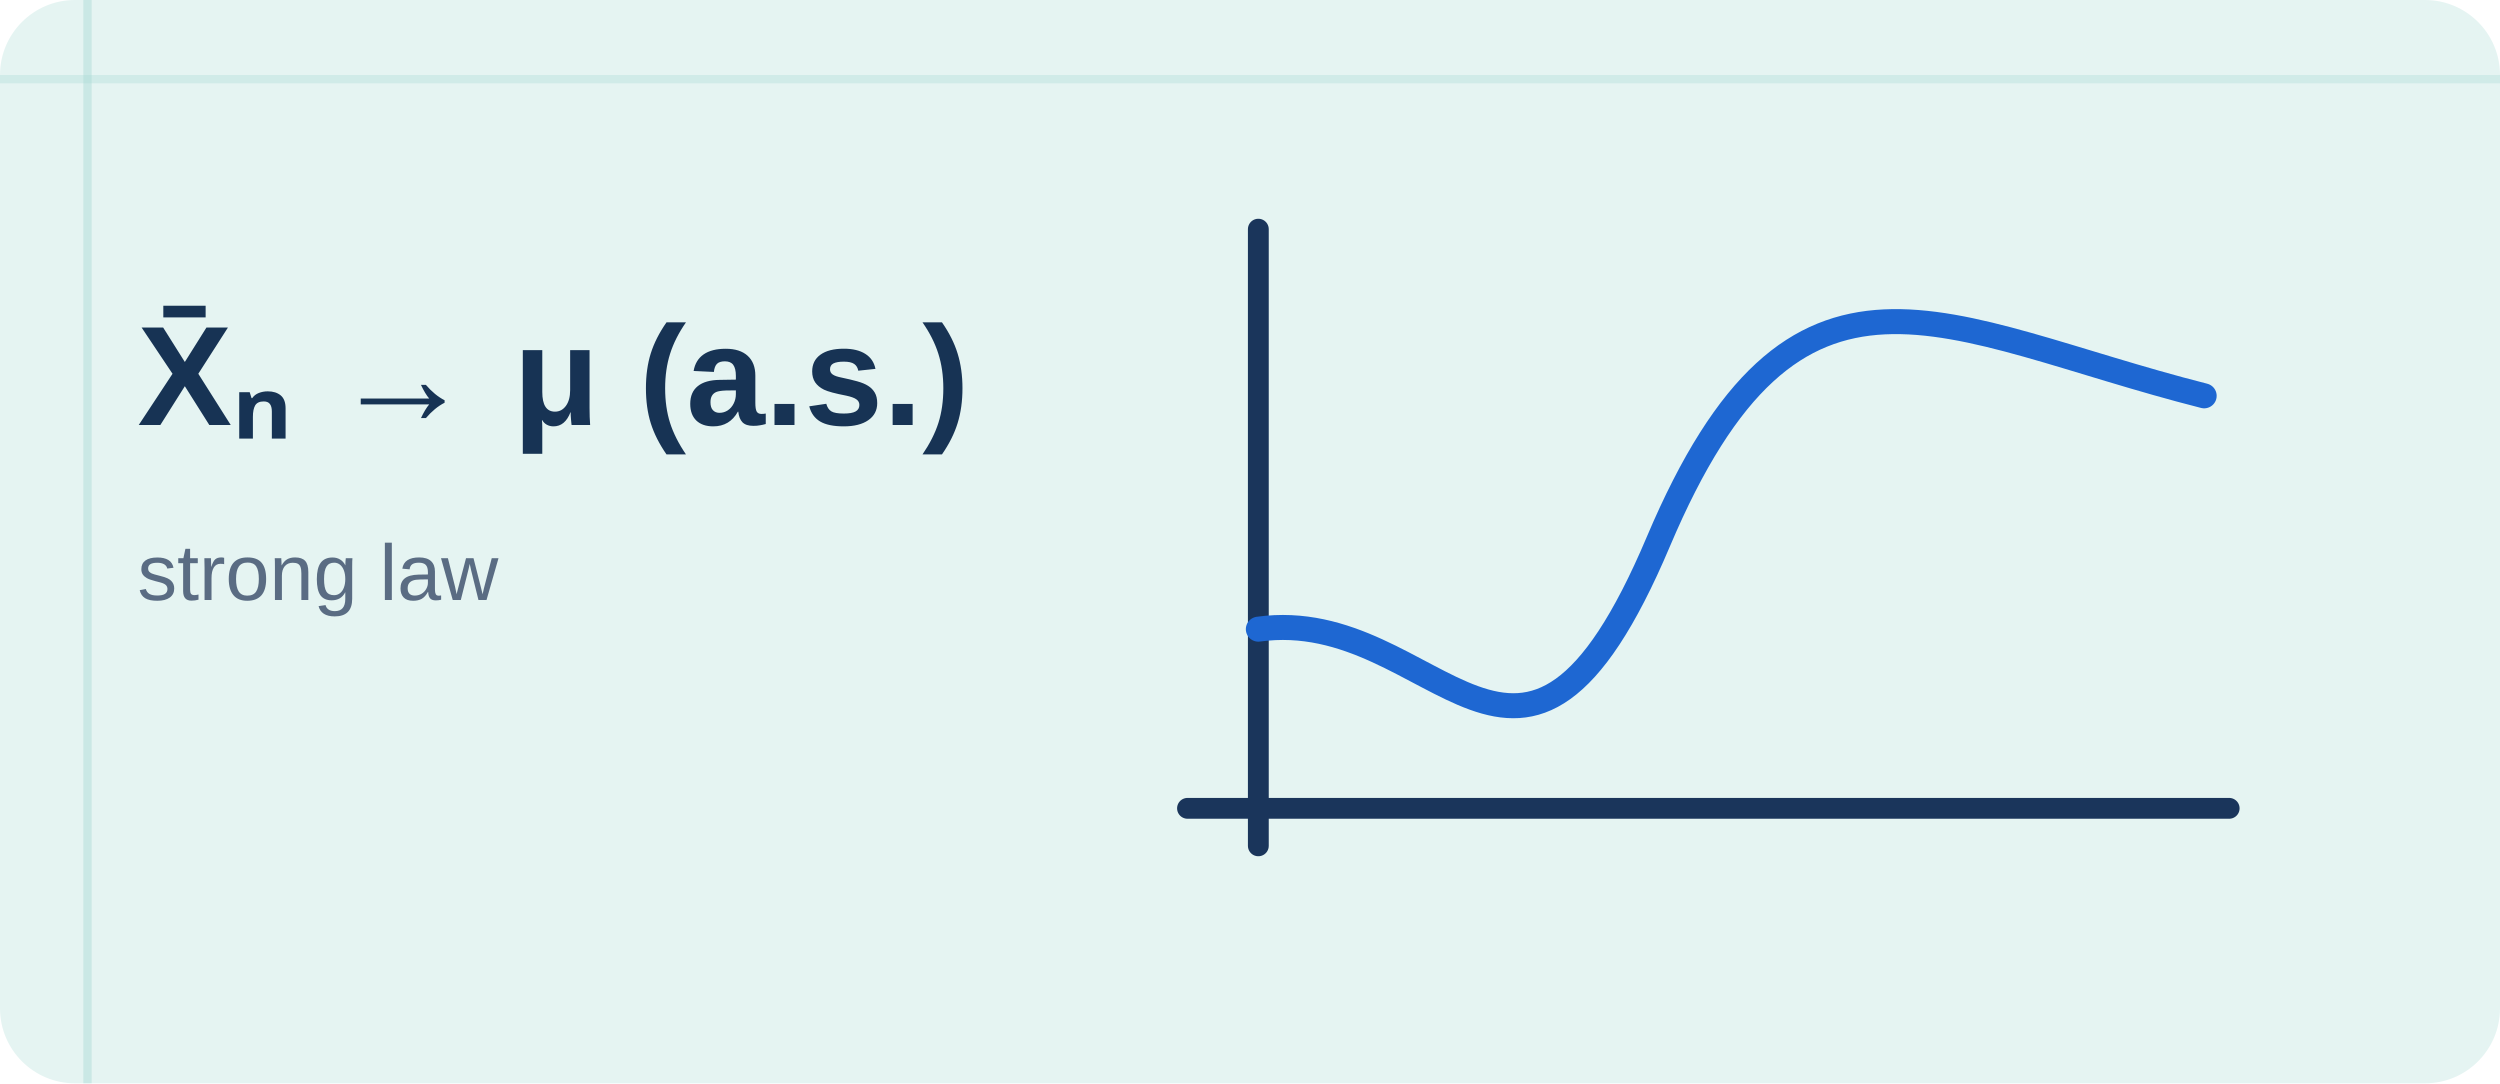
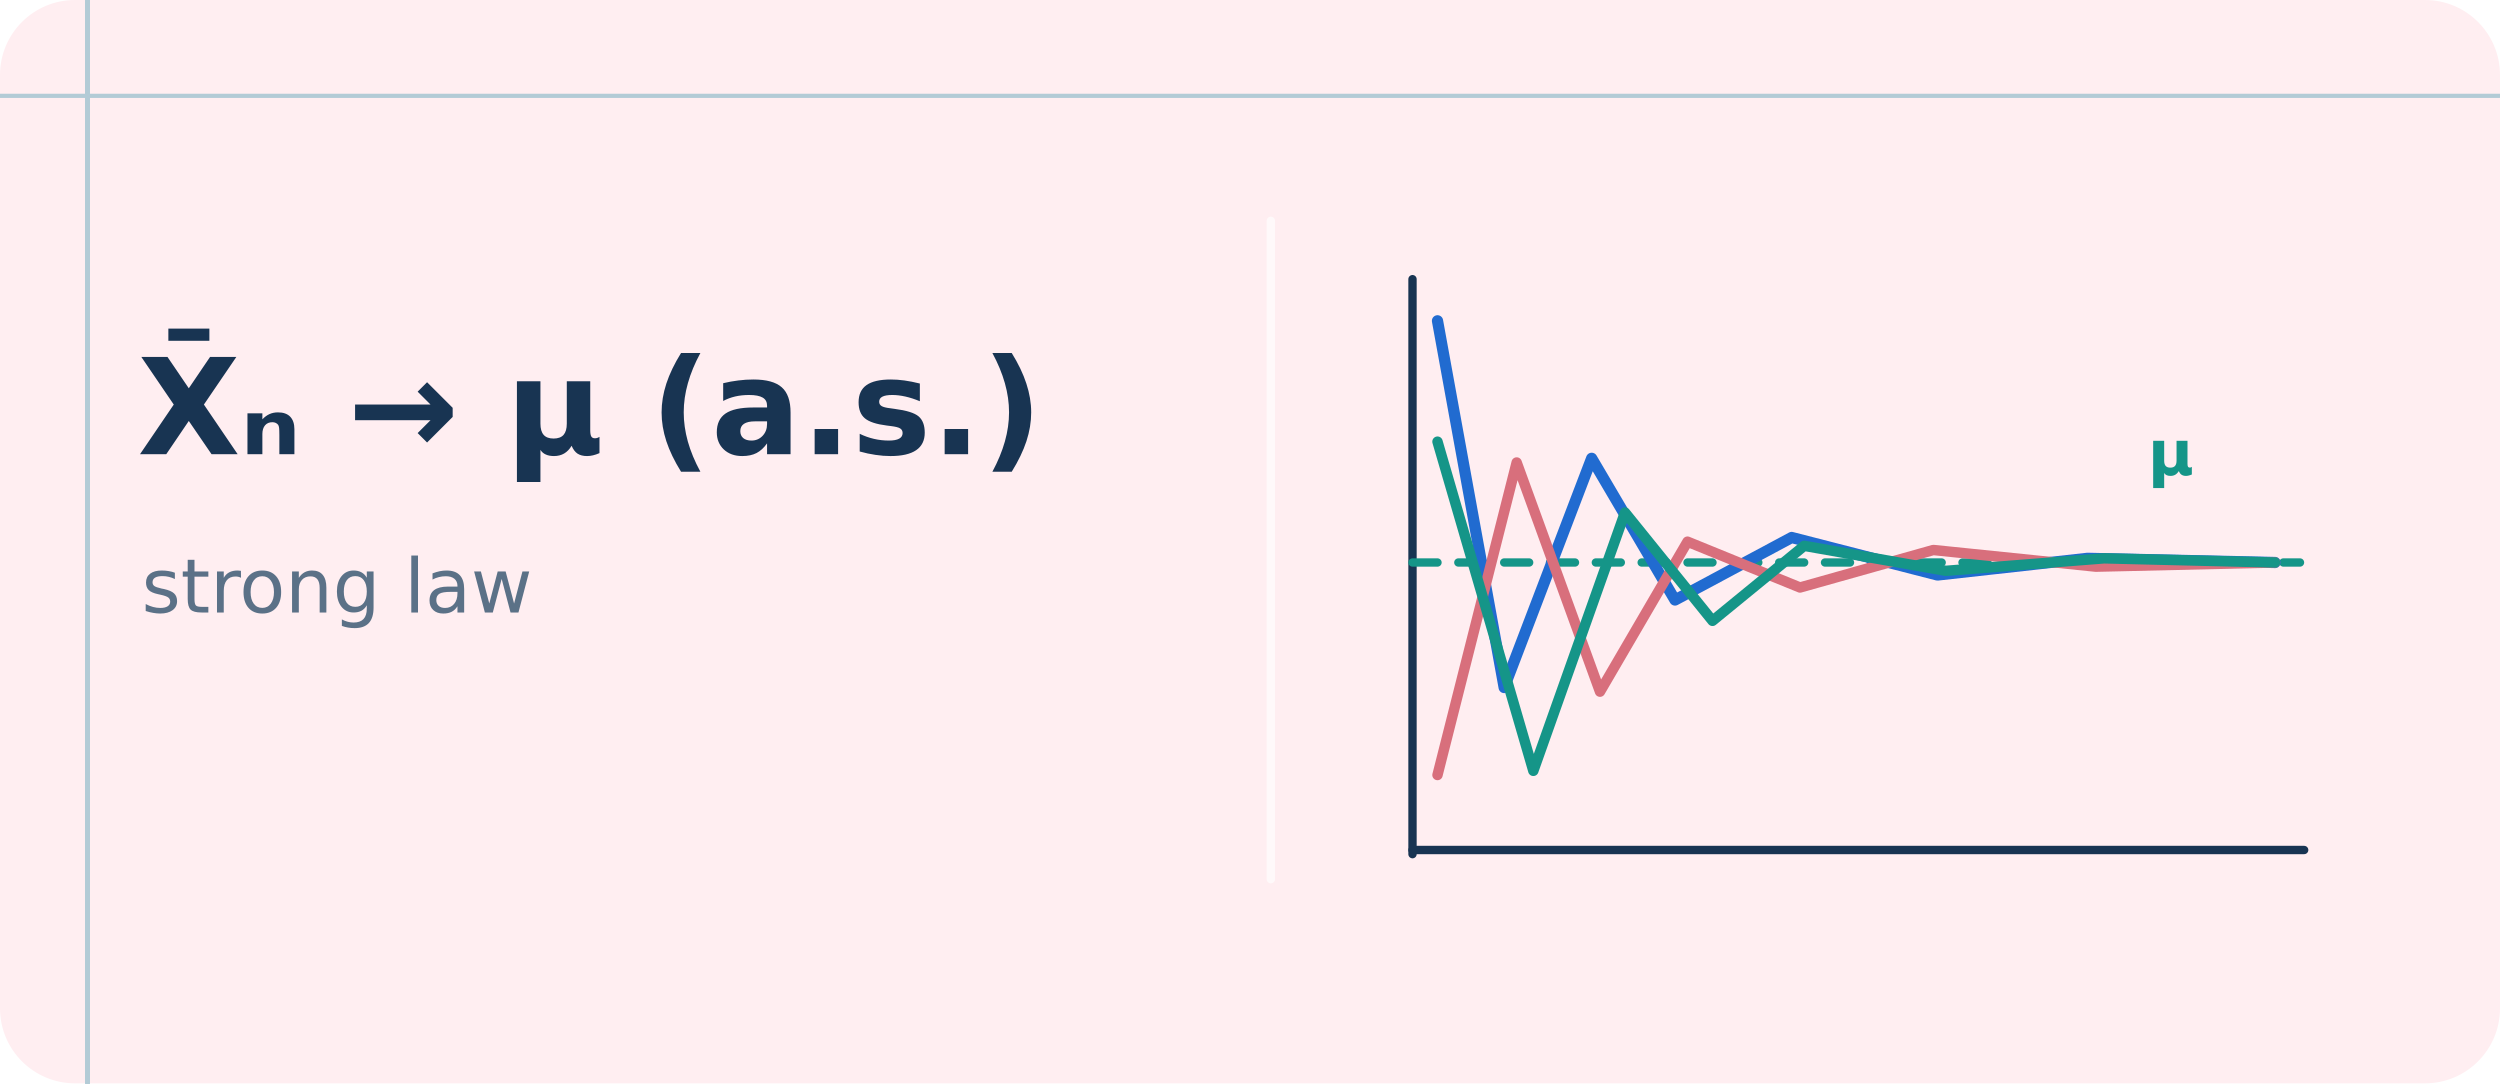
<svg xmlns="http://www.w3.org/2000/svg" viewBox="0 0 600 260" role="img" aria-labelledby="title">
-   <rect width="600" height="260" rx="18" fill="#e5f4f2" />
-   <path d="M0 19 L600 19" stroke="#a9dad5" stroke-opacity=".35" stroke-width="2" />
-   <path d="M21 0 V260" stroke="#a9dad5" stroke-opacity=".45" stroke-width="2" />
-   <text x="33" y="102" fill="#173354" font-size="34" font-family="Trebuchet MS,Segoe UI,Arial,sans-serif" font-weight="700">X̄ₙ → μ (a.s.)</text>
-   <text x="33" y="144" fill="#5a6c83" font-size="19" font-family="Trebuchet MS,Segoe UI,Arial,sans-serif">strong law</text>
-   <path d="M285 194 H535 M302 203 V55" stroke="#1a355b" stroke-width="5" fill="none" stroke-linecap="round" stroke-linejoin="round" />
-   <path d="M302 151 C345 145 365 208 398 130 S466 79 529 95" stroke="#1e67d2" stroke-width="6" fill="none" stroke-linecap="round" />
+   <rect x="0" y="0" width="600" height="260" rx="18" fill="#ffeef1" stroke="none" stroke-width="2" />
+   <line x1="0" y1="23" x2="600" y2="23" stroke="#b3cbd6" stroke-width="1" stroke-linecap="round" />
+   <line x1="21" y1="0" x2="21" y2="260" stroke="#b3cbd6" stroke-width="1.2" stroke-linecap="round" />
+   <text x="33" y="109" text-anchor="start" font-family="Trebuchet MS, Segoe UI, DejaVu Sans, Arial, sans-serif" font-size="32" font-weight="700" fill="#183452">X̄ₙ → μ (a.s.)</text>
+   <text x="34" y="147" text-anchor="start" font-family="Trebuchet MS, Segoe UI, DejaVu Sans, Arial, sans-serif" font-size="18" font-weight="500" fill="#5b7187">strong law</text>
+   <line x1="305" y1="53" x2="305" y2="211" stroke="#ffffffaa" stroke-width="2" stroke-linecap="round" />
+   <line x1="339" y1="204" x2="553" y2="204" stroke="#183452" stroke-width="2" stroke-linecap="round" />
+   <line x1="339" y1="67" x2="339" y2="205" stroke="#183452" stroke-width="2" stroke-linecap="round" />
+   <line x1="339" y1="135" x2="552" y2="135" stroke="#159588" stroke-width="2" stroke-linecap="round" stroke-dasharray="6 5" />
+   <path d="M345 77 L361 165 L382 110 L402 144 L430 129 L465 138 L501 134 L546 135" stroke="#216bd0" stroke-width="2.7" fill="none" stroke-linecap="round" stroke-linejoin="round" />
+   <path d="M345 186 L364 111 L384 166 L405 130 L432 141 L464 132 L503 136 L546 135" stroke="#d86f7c" stroke-width="2.5" fill="none" stroke-linecap="round" stroke-linejoin="round" />
+   <path d="M345 106 L368 185 L390 123 L411 149 L433 131 L467 137 L505 134 L546 135" stroke="#159588" stroke-width="2.5" fill="none" stroke-linecap="round" stroke-linejoin="round" />
+   <text x="521" y="114" text-anchor="middle" font-family="Trebuchet MS, Segoe UI, DejaVu Sans, Arial, sans-serif" font-size="15" font-weight="700" fill="#159588">μ</text>
</svg>
